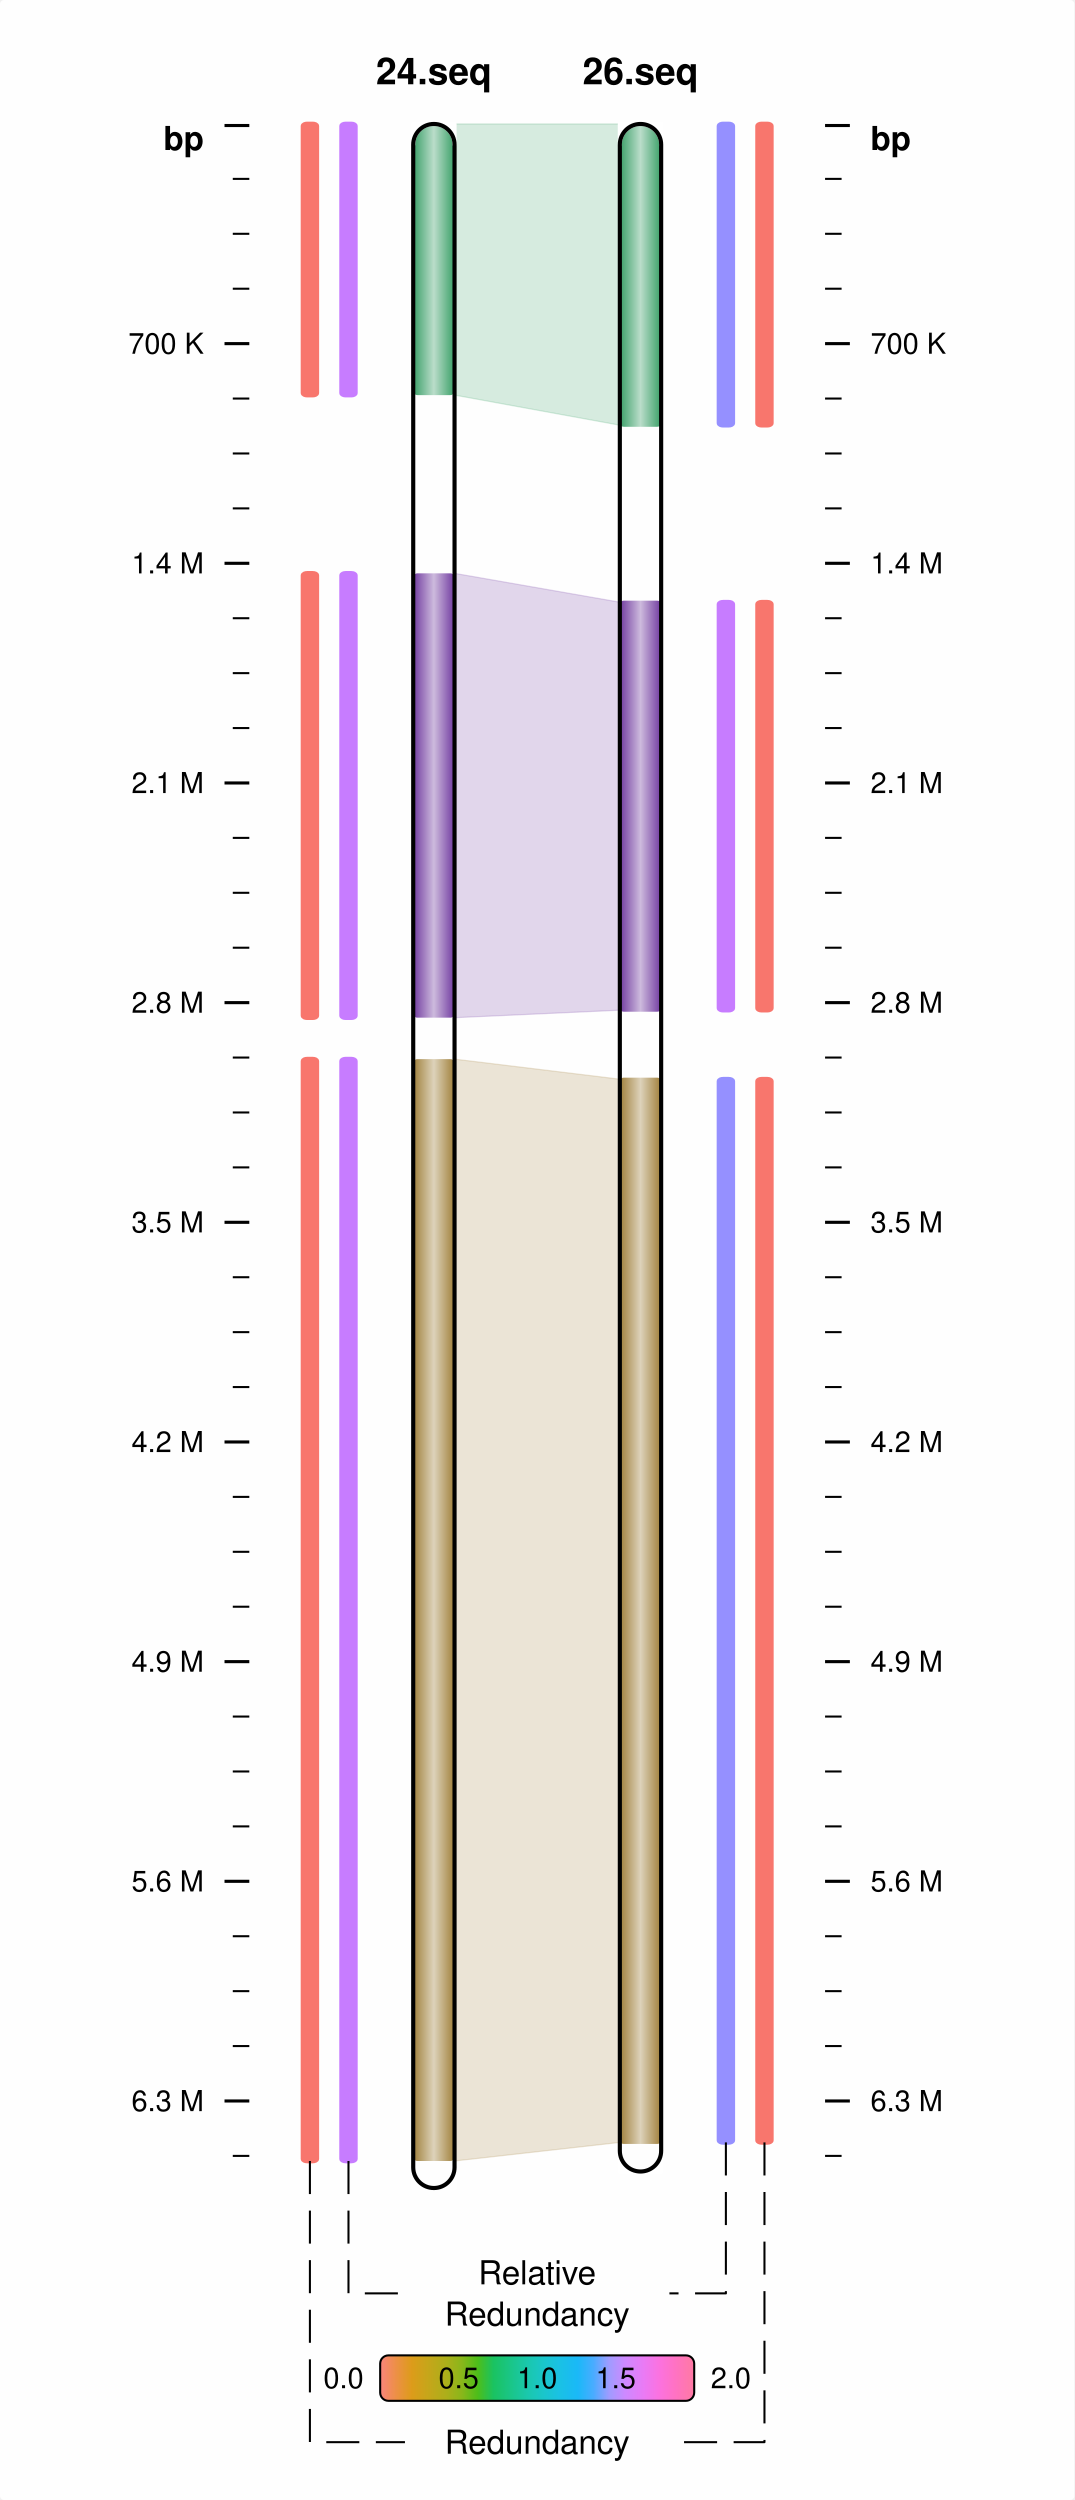
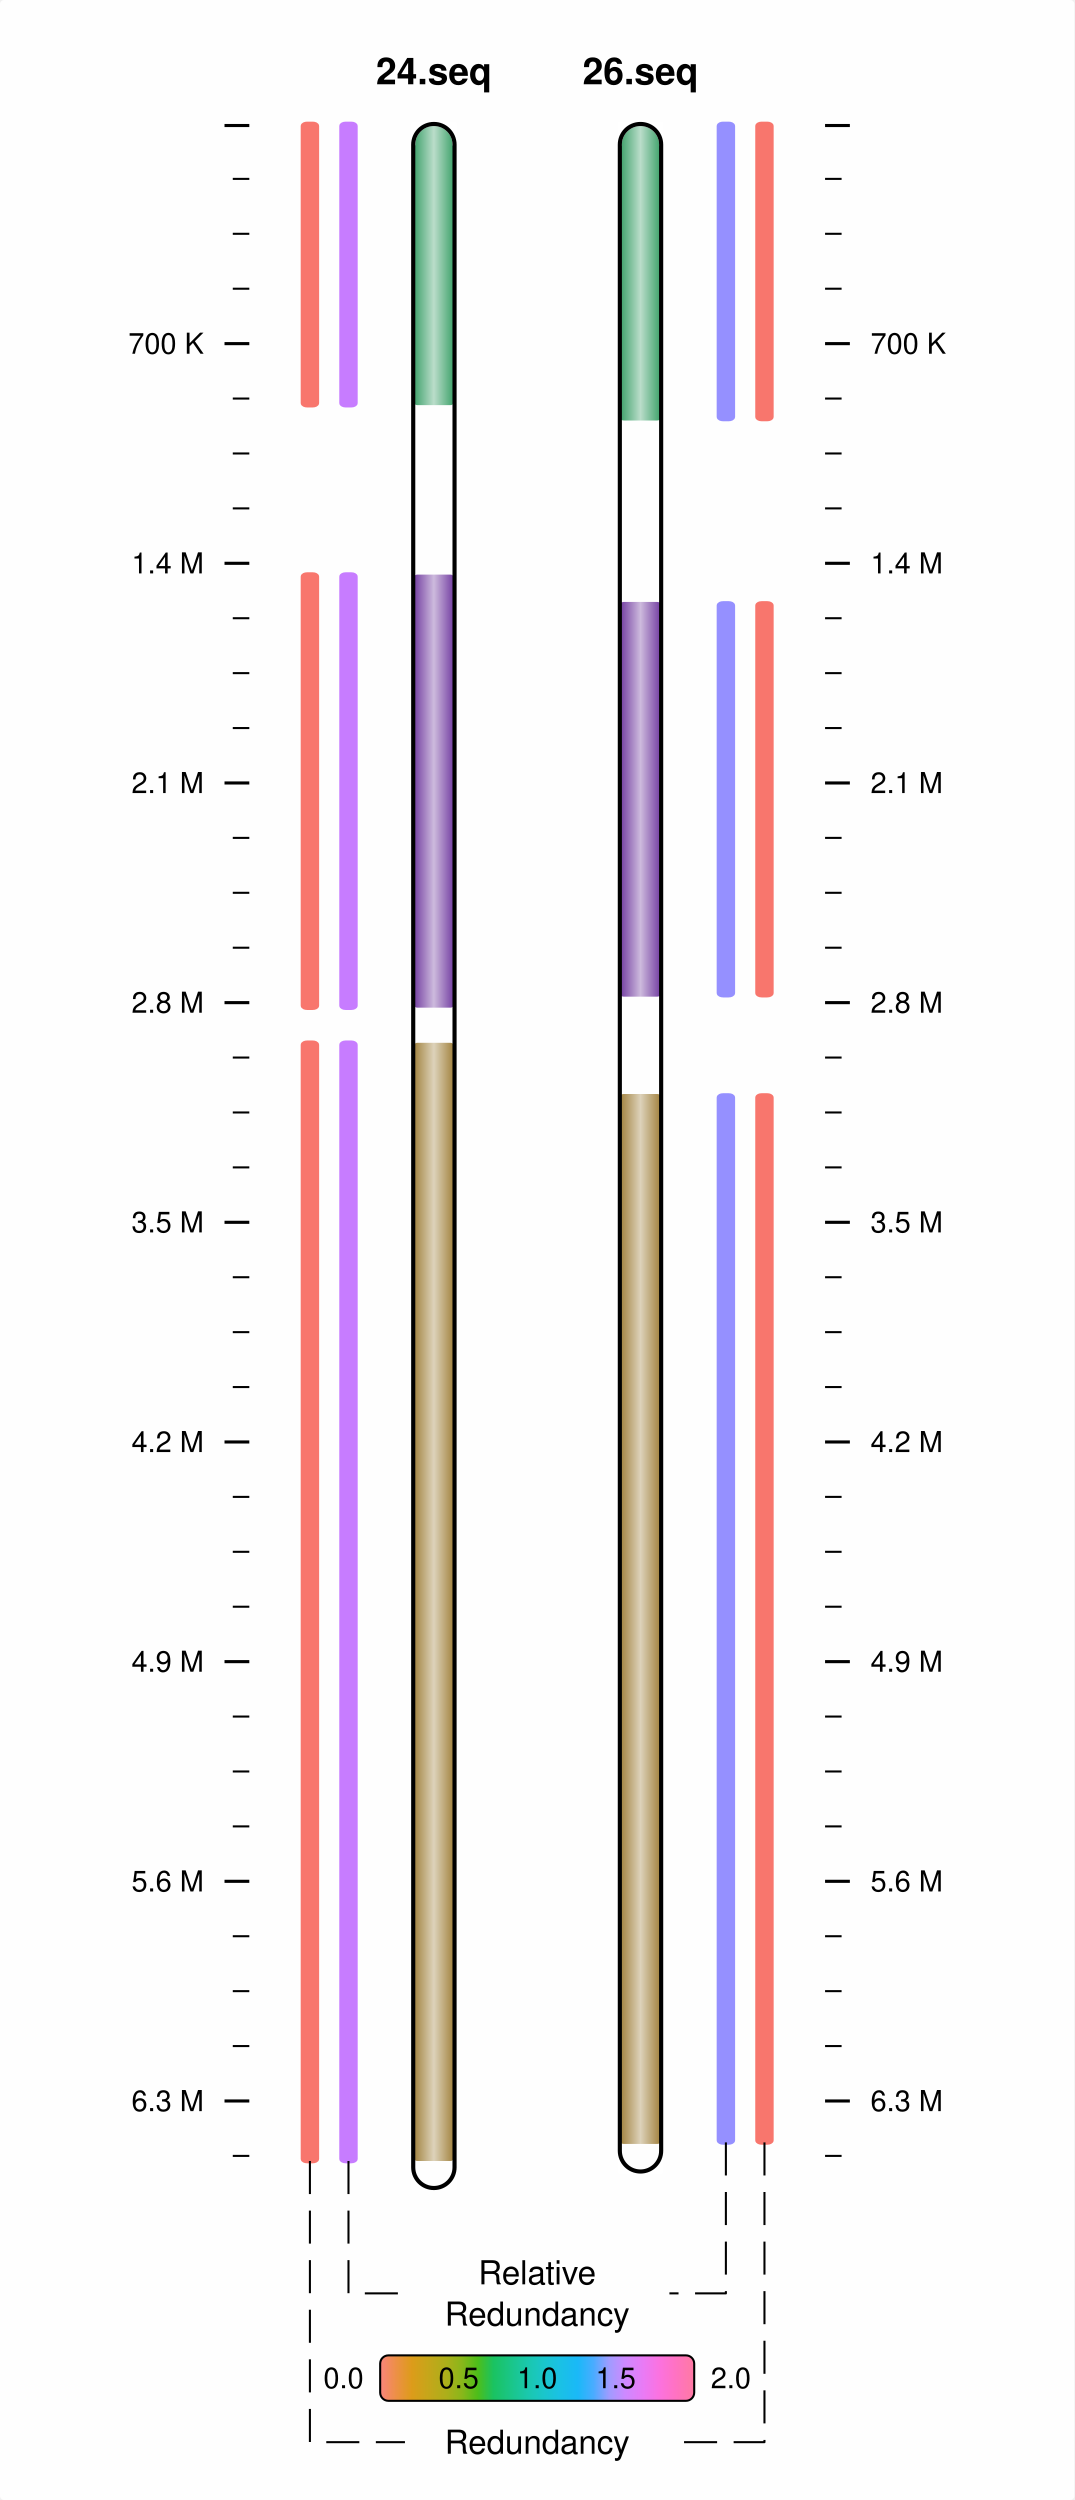
<svg xmlns="http://www.w3.org/2000/svg" viewBox="0 0 260 605.004">
  <rect x="0" y="0" width="260" height="605.004" rx="1" ry="1" fill="white" fill-opacity="0.9" stroke="white" stroke-width="0" stroke-opacity="1" />
-   <text id="49.33332836.299999" x="49.333" y="36.3" dominant-baseline="" baseline-shift="" alignment-baseline="" font-size="8px" font-weight="bold" font-family="Helvetica,Arial" font-variant="normal" text-anchor="end" text-align="start" line-height="125%%">
- bp</text>
  <line id="54.33332830.37500060.33332830.375000" x1="54.333" y1="30.375" x2="60.333" y2="30.375" stroke-width="0.75" stroke="black" />
  <line id="56.33332843.28999760.33332843.289997" x1="56.333" y1="43.29" x2="60.333" y2="43.29" stroke-width="0.5" stroke="black" />
  <line id="56.33332856.57999060.33332856.579990" x1="56.333" y1="56.58" x2="60.333" y2="56.58" stroke-width="0.5" stroke="black" />
  <line id="56.33332869.86998760.33332869.869987" x1="56.333" y1="69.87" x2="60.333" y2="69.87" stroke-width="0.5" stroke="black" />
  <line id="54.33332883.15998160.33332883.159981" x1="54.333" y1="83.16" x2="60.333" y2="83.16" stroke-width="0.75" stroke="black" />
  <text id="49.33332885.609978" x="49.333" y="85.61" dominant-baseline="" baseline-shift="" alignment-baseline="" font-size="7px" font-weight="normal" font-family="Helvetica,Arial" font-variant="normal" text-anchor="end" text-align="start" line-height="125%%">
700 K</text>
  <line id="56.33332896.44997460.33332896.449974" x1="56.333" y1="96.45" x2="60.333" y2="96.45" stroke-width="0.5" stroke="black" />
  <line id="56.333328109.73997560.333328109.739975" x1="56.333" y1="109.74" x2="60.333" y2="109.74" stroke-width="0.5" stroke="black" />
  <line id="56.333328123.02996860.333328123.029968" x1="56.333" y1="123.03" x2="60.333" y2="123.03" stroke-width="0.5" stroke="black" />
  <line id="54.333328136.31996260.333328136.319962" x1="54.333" y1="136.32" x2="60.333" y2="136.32" stroke-width="0.75" stroke="black" />
  <text id="49.333328138.769958" x="49.333" y="138.77" dominant-baseline="" baseline-shift="" alignment-baseline="" font-size="7px" font-weight="normal" font-family="Helvetica,Arial" font-variant="normal" text-anchor="end" text-align="start" line-height="125%%">
1.4 M</text>
  <line id="56.333328149.60995560.333328149.609955" x1="56.333" y1="149.61" x2="60.333" y2="149.61" stroke-width="0.5" stroke="black" />
  <line id="56.333328162.89994860.333328162.899948" x1="56.333" y1="162.9" x2="60.333" y2="162.9" stroke-width="0.5" stroke="black" />
  <line id="56.333328176.18994160.333328176.189941" x1="56.333" y1="176.19" x2="60.333" y2="176.19" stroke-width="0.5" stroke="black" />
  <line id="54.333328189.47995060.333328189.479950" x1="54.333" y1="189.48" x2="60.333" y2="189.48" stroke-width="0.75" stroke="black" />
  <text id="49.333328191.929947" x="49.333" y="191.93" dominant-baseline="" baseline-shift="" alignment-baseline="" font-size="7px" font-weight="normal" font-family="Helvetica,Arial" font-variant="normal" text-anchor="end" text-align="start" line-height="125%%">
2.1 M</text>
  <line id="56.333328202.76994360.333328202.769943" x1="56.333" y1="202.77" x2="60.333" y2="202.77" stroke-width="0.5" stroke="black" />
  <line id="56.333328216.05993760.333328216.059937" x1="56.333" y1="216.06" x2="60.333" y2="216.06" stroke-width="0.5" stroke="black" />
  <line id="56.333328229.34993060.333328229.349930" x1="56.333" y1="229.35" x2="60.333" y2="229.35" stroke-width="0.5" stroke="black" />
  <line id="54.333328242.63992360.333328242.639923" x1="54.333" y1="242.64" x2="60.333" y2="242.64" stroke-width="0.75" stroke="black" />
  <text id="49.333328245.089920" x="49.333" y="245.09" dominant-baseline="" baseline-shift="" alignment-baseline="" font-size="7px" font-weight="normal" font-family="Helvetica,Arial" font-variant="normal" text-anchor="end" text-align="start" line-height="125%%">
2.8 M</text>
  <line id="56.333328255.92991660.333328255.929916" x1="56.333" y1="255.93" x2="60.333" y2="255.93" stroke-width="0.5" stroke="black" />
  <line id="56.333328269.21991060.333328269.219910" x1="56.333" y1="269.22" x2="60.333" y2="269.22" stroke-width="0.5" stroke="black" />
  <line id="56.333328282.50991860.333328282.509918" x1="56.333" y1="282.51" x2="60.333" y2="282.51" stroke-width="0.5" stroke="black" />
  <line id="54.333328295.79989660.333328295.799896" x1="54.333" y1="295.8" x2="60.333" y2="295.8" stroke-width="0.75" stroke="black" />
  <text id="49.333328298.249908" x="49.333" y="298.25" dominant-baseline="" baseline-shift="" alignment-baseline="" font-size="7px" font-weight="normal" font-family="Helvetica,Arial" font-variant="normal" text-anchor="end" text-align="start" line-height="125%%">
3.5 M</text>
  <line id="56.333328309.08990560.333328309.089905" x1="56.333" y1="309.09" x2="60.333" y2="309.09" stroke-width="0.5" stroke="black" />
  <line id="56.333328322.37988360.333328322.379883" x1="56.333" y1="322.38" x2="60.333" y2="322.38" stroke-width="0.5" stroke="black" />
  <line id="56.333328335.66989160.333328335.669891" x1="56.333" y1="335.67" x2="60.333" y2="335.67" stroke-width="0.5" stroke="black" />
  <line id="54.333328348.95990060.333328348.959900" x1="54.333" y1="348.96" x2="60.333" y2="348.96" stroke-width="0.75" stroke="black" />
  <text id="49.333328351.409912" x="49.333" y="351.41" dominant-baseline="" baseline-shift="" alignment-baseline="" font-size="7px" font-weight="normal" font-family="Helvetica,Arial" font-variant="normal" text-anchor="end" text-align="start" line-height="125%%">
4.2 M</text>
  <line id="56.333328362.24987860.333328362.249878" x1="56.333" y1="362.25" x2="60.333" y2="362.25" stroke-width="0.5" stroke="black" />
  <line id="56.333328375.53988660.333328375.539886" x1="56.333" y1="375.54" x2="60.333" y2="375.54" stroke-width="0.5" stroke="black" />
  <line id="56.333328388.82986560.333328388.829865" x1="56.333" y1="388.83" x2="60.333" y2="388.83" stroke-width="0.5" stroke="black" />
  <line id="54.333328402.11987360.333328402.119873" x1="54.333" y1="402.12" x2="60.333" y2="402.12" stroke-width="0.75" stroke="black" />
  <text id="49.333328404.569885" x="49.333" y="404.57" dominant-baseline="" baseline-shift="" alignment-baseline="" font-size="7px" font-weight="normal" font-family="Helvetica,Arial" font-variant="normal" text-anchor="end" text-align="start" line-height="125%%">
4.9 M</text>
  <line id="56.333328415.40985160.333328415.409851" x1="56.333" y1="415.41" x2="60.333" y2="415.41" stroke-width="0.5" stroke="black" />
  <line id="56.333328428.69986060.333328428.699860" x1="56.333" y1="428.7" x2="60.333" y2="428.7" stroke-width="0.5" stroke="black" />
  <line id="56.333328441.98986860.333328441.989868" x1="56.333" y1="441.99" x2="60.333" y2="441.99" stroke-width="0.5" stroke="black" />
  <line id="54.333328455.27984660.333328455.279846" x1="54.333" y1="455.28" x2="60.333" y2="455.28" stroke-width="0.75" stroke="black" />
  <text id="49.333328457.729858" x="49.333" y="457.73" dominant-baseline="" baseline-shift="" alignment-baseline="" font-size="7px" font-weight="normal" font-family="Helvetica,Arial" font-variant="normal" text-anchor="end" text-align="start" line-height="125%%">
5.6 M</text>
  <line id="56.333328468.56985560.333328468.569855" x1="56.333" y1="468.57" x2="60.333" y2="468.57" stroke-width="0.5" stroke="black" />
  <line id="56.333328481.85983360.333328481.859833" x1="56.333" y1="481.86" x2="60.333" y2="481.86" stroke-width="0.5" stroke="black" />
  <line id="56.333328495.14984160.333328495.149841" x1="56.333" y1="495.15" x2="60.333" y2="495.15" stroke-width="0.5" stroke="black" />
  <line id="54.333328508.43981960.333328508.439819" x1="54.333" y1="508.44" x2="60.333" y2="508.44" stroke-width="0.75" stroke="black" />
  <text id="49.333328510.889832" x="49.333" y="510.89" dominant-baseline="" baseline-shift="" alignment-baseline="" font-size="7px" font-weight="normal" font-family="Helvetica,Arial" font-variant="normal" text-anchor="end" text-align="start" line-height="125%%">
6.3 M</text>
  <line id="56.333328521.72979760.333328521.729797" x1="56.333" y1="521.73" x2="60.333" y2="521.73" stroke-width="0.5" stroke="black" />
-   <text id="210.66667236.299999" x="210.667" y="36.3" dominant-baseline="" baseline-shift="" alignment-baseline="" font-size="8px" font-weight="bold" font-family="Helvetica,Arial" font-variant="normal" text-anchor="start" text-align="start" line-height="125%%">
- bp</text>
  <line id="205.66667230.375000199.66667230.375000" x1="205.667" y1="30.375" x2="199.667" y2="30.375" stroke-width="0.75" stroke="black" />
  <line id="203.66667243.289997199.66667243.289997" x1="203.667" y1="43.29" x2="199.667" y2="43.29" stroke-width="0.5" stroke="black" />
  <line id="203.66667256.579990199.66667256.579990" x1="203.667" y1="56.58" x2="199.667" y2="56.58" stroke-width="0.5" stroke="black" />
  <line id="203.66667269.869987199.66667269.869987" x1="203.667" y1="69.87" x2="199.667" y2="69.87" stroke-width="0.5" stroke="black" />
  <line id="205.66667283.159981199.66667283.159981" x1="205.667" y1="83.16" x2="199.667" y2="83.16" stroke-width="0.75" stroke="black" />
  <text id="210.66667285.609978" x="210.667" y="85.61" dominant-baseline="" baseline-shift="" alignment-baseline="" font-size="7px" font-weight="normal" font-family="Helvetica,Arial" font-variant="normal" text-anchor="start" text-align="start" line-height="125%%">
700 K</text>
  <line id="203.66667296.449974199.66667296.449974" x1="203.667" y1="96.45" x2="199.667" y2="96.45" stroke-width="0.5" stroke="black" />
  <line id="203.666672109.739975199.666672109.739975" x1="203.667" y1="109.74" x2="199.667" y2="109.74" stroke-width="0.5" stroke="black" />
  <line id="203.666672123.029968199.666672123.029968" x1="203.667" y1="123.03" x2="199.667" y2="123.03" stroke-width="0.5" stroke="black" />
  <line id="205.666672136.319962199.666672136.319962" x1="205.667" y1="136.32" x2="199.667" y2="136.32" stroke-width="0.75" stroke="black" />
  <text id="210.666672138.769958" x="210.667" y="138.77" dominant-baseline="" baseline-shift="" alignment-baseline="" font-size="7px" font-weight="normal" font-family="Helvetica,Arial" font-variant="normal" text-anchor="start" text-align="start" line-height="125%%">
1.4 M</text>
  <line id="203.666672149.609955199.666672149.609955" x1="203.667" y1="149.61" x2="199.667" y2="149.61" stroke-width="0.5" stroke="black" />
  <line id="203.666672162.899948199.666672162.899948" x1="203.667" y1="162.9" x2="199.667" y2="162.9" stroke-width="0.5" stroke="black" />
  <line id="203.666672176.189941199.666672176.189941" x1="203.667" y1="176.19" x2="199.667" y2="176.19" stroke-width="0.5" stroke="black" />
  <line id="205.666672189.479950199.666672189.479950" x1="205.667" y1="189.48" x2="199.667" y2="189.48" stroke-width="0.75" stroke="black" />
  <text id="210.666672191.929947" x="210.667" y="191.93" dominant-baseline="" baseline-shift="" alignment-baseline="" font-size="7px" font-weight="normal" font-family="Helvetica,Arial" font-variant="normal" text-anchor="start" text-align="start" line-height="125%%">
2.1 M</text>
  <line id="203.666672202.769943199.666672202.769943" x1="203.667" y1="202.77" x2="199.667" y2="202.77" stroke-width="0.5" stroke="black" />
  <line id="203.666672216.059937199.666672216.059937" x1="203.667" y1="216.06" x2="199.667" y2="216.06" stroke-width="0.5" stroke="black" />
  <line id="203.666672229.349930199.666672229.349930" x1="203.667" y1="229.35" x2="199.667" y2="229.35" stroke-width="0.5" stroke="black" />
  <line id="205.666672242.639923199.666672242.639923" x1="205.667" y1="242.64" x2="199.667" y2="242.64" stroke-width="0.75" stroke="black" />
  <text id="210.666672245.089920" x="210.667" y="245.09" dominant-baseline="" baseline-shift="" alignment-baseline="" font-size="7px" font-weight="normal" font-family="Helvetica,Arial" font-variant="normal" text-anchor="start" text-align="start" line-height="125%%">
2.8 M</text>
  <line id="203.666672255.929916199.666672255.929916" x1="203.667" y1="255.93" x2="199.667" y2="255.93" stroke-width="0.5" stroke="black" />
  <line id="203.666672269.219910199.666672269.219910" x1="203.667" y1="269.22" x2="199.667" y2="269.22" stroke-width="0.5" stroke="black" />
  <line id="203.666672282.509918199.666672282.509918" x1="203.667" y1="282.51" x2="199.667" y2="282.51" stroke-width="0.5" stroke="black" />
  <line id="205.666672295.799896199.666672295.799896" x1="205.667" y1="295.8" x2="199.667" y2="295.8" stroke-width="0.75" stroke="black" />
  <text id="210.666672298.249908" x="210.667" y="298.25" dominant-baseline="" baseline-shift="" alignment-baseline="" font-size="7px" font-weight="normal" font-family="Helvetica,Arial" font-variant="normal" text-anchor="start" text-align="start" line-height="125%%">
3.5 M</text>
  <line id="203.666672309.089905199.666672309.089905" x1="203.667" y1="309.09" x2="199.667" y2="309.09" stroke-width="0.5" stroke="black" />
  <line id="203.666672322.379883199.666672322.379883" x1="203.667" y1="322.38" x2="199.667" y2="322.38" stroke-width="0.5" stroke="black" />
  <line id="203.666672335.669891199.666672335.669891" x1="203.667" y1="335.67" x2="199.667" y2="335.67" stroke-width="0.5" stroke="black" />
  <line id="205.666672348.959900199.666672348.959900" x1="205.667" y1="348.96" x2="199.667" y2="348.96" stroke-width="0.75" stroke="black" />
  <text id="210.666672351.409912" x="210.667" y="351.41" dominant-baseline="" baseline-shift="" alignment-baseline="" font-size="7px" font-weight="normal" font-family="Helvetica,Arial" font-variant="normal" text-anchor="start" text-align="start" line-height="125%%">
4.2 M</text>
  <line id="203.666672362.249878199.666672362.249878" x1="203.667" y1="362.25" x2="199.667" y2="362.25" stroke-width="0.5" stroke="black" />
  <line id="203.666672375.539886199.666672375.539886" x1="203.667" y1="375.54" x2="199.667" y2="375.54" stroke-width="0.5" stroke="black" />
  <line id="203.666672388.829865199.666672388.829865" x1="203.667" y1="388.83" x2="199.667" y2="388.83" stroke-width="0.5" stroke="black" />
  <line id="205.666672402.119873199.666672402.119873" x1="205.667" y1="402.12" x2="199.667" y2="402.12" stroke-width="0.75" stroke="black" />
  <text id="210.666672404.569885" x="210.667" y="404.57" dominant-baseline="" baseline-shift="" alignment-baseline="" font-size="7px" font-weight="normal" font-family="Helvetica,Arial" font-variant="normal" text-anchor="start" text-align="start" line-height="125%%">
4.9 M</text>
  <line id="203.666672415.409851199.666672415.409851" x1="203.667" y1="415.41" x2="199.667" y2="415.41" stroke-width="0.5" stroke="black" />
  <line id="203.666672428.699860199.666672428.699860" x1="203.667" y1="428.7" x2="199.667" y2="428.7" stroke-width="0.5" stroke="black" />
  <line id="203.666672441.989868199.666672441.989868" x1="203.667" y1="441.99" x2="199.667" y2="441.99" stroke-width="0.5" stroke="black" />
  <line id="205.666672455.279846199.666672455.279846" x1="205.667" y1="455.28" x2="199.667" y2="455.28" stroke-width="0.75" stroke="black" />
  <text id="210.666672457.729858" x="210.667" y="457.73" dominant-baseline="" baseline-shift="" alignment-baseline="" font-size="7px" font-weight="normal" font-family="Helvetica,Arial" font-variant="normal" text-anchor="start" text-align="start" line-height="125%%">
5.6 M</text>
  <line id="203.666672468.569855199.666672468.569855" x1="203.667" y1="468.57" x2="199.667" y2="468.57" stroke-width="0.5" stroke="black" />
  <line id="203.666672481.859833199.666672481.859833" x1="203.667" y1="481.86" x2="199.667" y2="481.86" stroke-width="0.5" stroke="black" />
  <line id="203.666672495.149841199.666672495.149841" x1="203.667" y1="495.15" x2="199.667" y2="495.15" stroke-width="0.5" stroke="black" />
  <line id="205.666672508.439819199.666672508.439819" x1="205.667" y1="508.44" x2="199.667" y2="508.44" stroke-width="0.75" stroke="black" />
  <text id="210.666672510.889832" x="210.667" y="510.89" dominant-baseline="" baseline-shift="" alignment-baseline="" font-size="7px" font-weight="normal" font-family="Helvetica,Arial" font-variant="normal" text-anchor="start" text-align="start" line-height="125%%">
6.3 M</text>
  <line id="203.666672521.729797199.666672521.729797" x1="203.667" y1="521.73" x2="199.667" y2="521.73" stroke-width="0.5" stroke="black" />
  <defs id="">
-     <linearGradient id="grad100.000000256.309631" x1="0%" y1="0%" x2="100%" y2="0%">
+     <linearGradient id="grad100.000000252.360611" x1="0%" y1="0%" x2="100%" y2="0%">
      <stop offset="0%" stop-color="#A0803B" stop-opacity="1" />
      <stop offset="50%" stop-color="#DDD2BA" stop-opacity="1" />
      <stop offset="100%" stop-color="#A0803B" stop-opacity="1" />
    </linearGradient>
  </defs>
-   <rect x="100" y="256.31" width="10" height="266.652" rx="1" ry="1" fill="url(#grad100.000000256.309631)" fill-opacity="1" stroke-width="0.75" stroke-opacity="1" />
-   <defs id="">
-     <linearGradient id="grad100.000000256.309631NRC" x1="0%" y1="0%" x2="100%" y2="0%">
+   <rect x="100" y="252.361" width="10" height="270.601" rx="1" ry="1" fill="url(#grad100.000000252.360611)" fill-opacity="1" stroke-width="0.75" stroke-opacity="1" />
+   <defs id="">
+     <linearGradient id="grad100.000000252.360611NRC" x1="0%" y1="0%" x2="100%" y2="0%">
      <stop offset="100%" stop-color="#C77CFF" stop-opacity="1" />
    </linearGradient>
  </defs>
-   <rect x="82.667" y="256.31" width="3.333" height="266.652" rx="1" ry="0.5" fill="url(#grad100.000000256.309631NRC)" fill-opacity="1" stroke="url(#grad100.000000256.309631NRC)" stroke-width="1.125" stroke-opacity="1" />
-   <defs id="">
-     <linearGradient id="grad100.000000256.309631NRCRedun" x1="0%" y1="0%" x2="100%" y2="0%">
-       <stop offset="100%" stop-color="#F8766D" stop-opacity="1" />
-     </linearGradient>
-   </defs>
-   <rect x="73.333" y="256.31" width="3.333" height="266.652" rx="1" ry="0.5" fill="url(#grad100.000000256.309631NRCRedun)" fill-opacity="1" stroke="url(#grad100.000000256.309631NRCRedun)" stroke-width="1.125" stroke-opacity="1" />
-   <defs id="">
-     <linearGradient id="grad150.000000261.169983" x1="0%" y1="0%" x2="100%" y2="0%">
+   <rect x="82.667" y="252.361" width="3.333" height="270.601" rx="1" ry="0.5" fill="url(#grad100.000000252.360611NRC)" fill-opacity="1" stroke="url(#grad100.000000252.360611NRC)" stroke-width="1.125" stroke-opacity="1" />
+   <defs id="">
+     <linearGradient id="grad100.000000252.360611NRCRedun" x1="0%" y1="0%" x2="100%" y2="0%">
+       <stop offset="100%" stop-color="#F8766D" stop-opacity="1" />
+     </linearGradient>
+   </defs>
+   <rect x="73.333" y="252.361" width="3.333" height="270.601" rx="1" ry="0.5" fill="url(#grad100.000000252.360611NRCRedun)" fill-opacity="1" stroke="url(#grad100.000000252.360611NRCRedun)" stroke-width="1.125" stroke-opacity="1" />
+   <defs id="">
+     <linearGradient id="grad150.000000265.118988" x1="0%" y1="0%" x2="100%" y2="0%">
      <stop offset="0%" stop-color="#A0803B" stop-opacity="1" />
      <stop offset="50%" stop-color="#DDD2BA" stop-opacity="1" />
      <stop offset="100%" stop-color="#A0803B" stop-opacity="1" />
    </linearGradient>
  </defs>
-   <rect x="150" y="261.17" width="10" height="257.294" rx="1" ry="1" fill="url(#grad150.000000261.169983)" fill-opacity="1" stroke="url(#grad150.000000261.169983)" stroke-width="0.75" stroke-opacity="1" />
-   <defs id="">
-     <linearGradient id="grad150.000000261.169983NRC" x1="0%" y1="0%" x2="100%" y2="0%">
+   <rect x="150" y="265.119" width="10" height="253.345" rx="1" ry="1" fill="url(#grad150.000000265.118988)" fill-opacity="1" stroke="url(#grad150.000000265.118988)" stroke-width="0.75" stroke-opacity="1" />
+   <defs id="">
+     <linearGradient id="grad150.000000265.118988NRC" x1="0%" y1="0%" x2="100%" y2="0%">
      <stop offset="100%" stop-color="#9590FF" stop-opacity="1" />
    </linearGradient>
  </defs>
-   <rect x="174" y="261.17" width="3.333" height="257.294" rx="1" ry="0.5" fill="url(#grad150.000000261.169983NRC)" fill-opacity="1" stroke="url(#grad150.000000261.169983NRC)" stroke-width="1.125" stroke-opacity="1" />
-   <defs id="">
-     <linearGradient id="grad150.000000261.169983NRCRedun" x1="0%" y1="0%" x2="100%" y2="0%">
-       <stop offset="100%" stop-color="#F8766D" stop-opacity="1" />
-     </linearGradient>
-   </defs>
-   <rect x="183.333" y="261.17" width="3.333" height="257.294" rx="1" ry="0.5" fill="url(#grad150.000000261.169983NRCRedun)" fill-opacity="1" stroke="url(#grad150.000000261.169983NRCRedun)" stroke-width="1.125" stroke-opacity="1" />
-   <polygon points="110,256.31 110,522.962 150,518.464 150,261.17 " fill="#A0803B" stroke="#A0803B" stroke-width="0.3" stroke-opacity="0.2" fill-opacity="0.2" />
-   <defs id="">
-     <linearGradient id="grad100.000000138.750137" x1="0%" y1="0%" x2="100%" y2="0%">
+   <rect x="174" y="265.119" width="3.333" height="253.345" rx="1" ry="0.5" fill="url(#grad150.000000265.118988NRC)" fill-opacity="1" stroke="url(#grad150.000000265.118988NRC)" stroke-width="1.125" stroke-opacity="1" />
+   <defs id="">
+     <linearGradient id="grad150.000000265.118988NRCRedun" x1="0%" y1="0%" x2="100%" y2="0%">
+       <stop offset="100%" stop-color="#F8766D" stop-opacity="1" />
+     </linearGradient>
+   </defs>
+   <rect x="183.333" y="265.119" width="3.333" height="253.345" rx="1" ry="0.5" fill="url(#grad150.000000265.118988NRCRedun)" fill-opacity="1" stroke="url(#grad150.000000265.118988NRCRedun)" stroke-width="1.125" stroke-opacity="1" />
+   <defs id="">
+     <linearGradient id="grad100.000000139.053909" x1="0%" y1="0%" x2="100%" y2="0%">
      <stop offset="0%" stop-color="#713BA0" stop-opacity="1" />
      <stop offset="50%" stop-color="#CDBADD" stop-opacity="1" />
      <stop offset="100%" stop-color="#713BA0" stop-opacity="1" />
    </linearGradient>
  </defs>
-   <rect x="100" y="138.75" width="10" height="107.535" rx="1" ry="1" fill="url(#grad100.000000138.750137)" fill-opacity="1" stroke-width="0.75" stroke-opacity="1" />
-   <defs id="">
-     <linearGradient id="grad100.000000138.750137NRC" x1="0%" y1="0%" x2="100%" y2="0%">
+   <rect x="100" y="139.054" width="10" height="104.801" rx="1" ry="1" fill="url(#grad100.000000139.053909)" fill-opacity="1" stroke-width="0.75" stroke-opacity="1" />
+   <defs id="">
+     <linearGradient id="grad100.000000139.053909NRC" x1="0%" y1="0%" x2="100%" y2="0%">
      <stop offset="100%" stop-color="#C77CFF" stop-opacity="1" />
    </linearGradient>
  </defs>
-   <rect x="82.667" y="138.75" width="3.333" height="107.535" rx="1" ry="0.5" fill="url(#grad100.000000138.750137NRC)" fill-opacity="1" stroke="url(#grad100.000000138.750137NRC)" stroke-width="1.125" stroke-opacity="1" />
-   <defs id="">
-     <linearGradient id="grad100.000000138.750137NRCRedun" x1="0%" y1="0%" x2="100%" y2="0%">
-       <stop offset="100%" stop-color="#F8766D" stop-opacity="1" />
-     </linearGradient>
-   </defs>
-   <rect x="73.333" y="138.75" width="3.333" height="107.535" rx="1" ry="0.5" fill="url(#grad100.000000138.750137NRCRedun)" fill-opacity="1" stroke="url(#grad100.000000138.750137NRCRedun)" stroke-width="1.125" stroke-opacity="1" />
-   <defs id="">
-     <linearGradient id="grad150.000000145.736877" x1="0%" y1="0%" x2="100%" y2="0%">
+   <rect x="82.667" y="139.054" width="3.333" height="104.801" rx="1" ry="0.5" fill="url(#grad100.000000139.053909NRC)" fill-opacity="1" stroke="url(#grad100.000000139.053909NRC)" stroke-width="1.125" stroke-opacity="1" />
+   <defs id="">
+     <linearGradient id="grad100.000000139.053909NRCRedun" x1="0%" y1="0%" x2="100%" y2="0%">
+       <stop offset="100%" stop-color="#F8766D" stop-opacity="1" />
+     </linearGradient>
+   </defs>
+   <rect x="73.333" y="139.054" width="3.333" height="104.801" rx="1" ry="0.5" fill="url(#grad100.000000139.053909NRCRedun)" fill-opacity="1" stroke="url(#grad100.000000139.053909NRCRedun)" stroke-width="1.125" stroke-opacity="1" />
+   <defs id="">
+     <linearGradient id="grad150.000000146.040649" x1="0%" y1="0%" x2="100%" y2="0%">
      <stop offset="0%" stop-color="#713BA0" stop-opacity="1" />
      <stop offset="50%" stop-color="#CDBADD" stop-opacity="1" />
      <stop offset="100%" stop-color="#713BA0" stop-opacity="1" />
    </linearGradient>
  </defs>
-   <rect x="150" y="145.737" width="10" height="98.726" rx="1" ry="1" fill="url(#grad150.000000145.736877)" fill-opacity="1" stroke="url(#grad150.000000145.736877)" stroke-width="0.75" stroke-opacity="1" />
-   <defs id="">
-     <linearGradient id="grad150.000000145.736877NRC" x1="0%" y1="0%" x2="100%" y2="0%">
-       <stop offset="100%" stop-color="#C77CFF" stop-opacity="1" />
-     </linearGradient>
-   </defs>
-   <rect x="174" y="145.737" width="3.333" height="98.726" rx="1" ry="0.5" fill="url(#grad150.000000145.736877NRC)" fill-opacity="1" stroke="url(#grad150.000000145.736877NRC)" stroke-width="1.125" stroke-opacity="1" />
-   <defs id="">
-     <linearGradient id="grad150.000000145.736877NRCRedun" x1="0%" y1="0%" x2="100%" y2="0%">
-       <stop offset="100%" stop-color="#F8766D" stop-opacity="1" />
-     </linearGradient>
-   </defs>
-   <rect x="183.333" y="145.737" width="3.333" height="98.726" rx="1" ry="0.5" fill="url(#grad150.000000145.736877NRCRedun)" fill-opacity="1" stroke="url(#grad150.000000145.736877NRCRedun)" stroke-width="1.125" stroke-opacity="1" />
-   <polygon points="110,138.75 110,246.285 150,244.463 150,145.737 " fill="#713BA0" stroke="#713BA0" stroke-width="0.3" stroke-opacity="0.2" fill-opacity="0.2" />
+   <rect x="150" y="146.041" width="10" height="94.777" rx="1" ry="1" fill="url(#grad150.000000146.040649)" fill-opacity="1" stroke="url(#grad150.000000146.040649)" stroke-width="0.75" stroke-opacity="1" />
+   <defs id="">
+     <linearGradient id="grad150.000000146.040649NRC" x1="0%" y1="0%" x2="100%" y2="0%">
+       <stop offset="100%" stop-color="#9590FF" stop-opacity="1" />
+     </linearGradient>
+   </defs>
+   <rect x="174" y="146.041" width="3.333" height="94.777" rx="1" ry="0.5" fill="url(#grad150.000000146.040649NRC)" fill-opacity="1" stroke="url(#grad150.000000146.040649NRC)" stroke-width="1.125" stroke-opacity="1" />
+   <defs id="">
+     <linearGradient id="grad150.000000146.040649NRCRedun" x1="0%" y1="0%" x2="100%" y2="0%">
+       <stop offset="100%" stop-color="#F8766D" stop-opacity="1" />
+     </linearGradient>
+   </defs>
+   <rect x="183.333" y="146.041" width="3.333" height="94.777" rx="1" ry="0.5" fill="url(#grad150.000000146.040649NRCRedun)" fill-opacity="1" stroke="url(#grad150.000000146.040649NRCRedun)" stroke-width="1.125" stroke-opacity="1" />
  <defs id="">
    <linearGradient id="grad100.00000030.000000" x1="0%" y1="0%" x2="100%" y2="0%">
      <stop offset="0%" stop-color="#3BA068" stop-opacity="1" />
      <stop offset="50%" stop-color="#BADDCA" stop-opacity="1" />
      <stop offset="100%" stop-color="#3BA068" stop-opacity="1" />
    </linearGradient>
  </defs>
-   <rect x="100" y="30" width="10" height="65.615" rx="1" ry="1" fill="url(#grad100.00000030.000000)" fill-opacity="1" stroke-width="0.75" stroke-opacity="1" />
+   <rect x="100" y="30" width="10" height="68.045" rx="1" ry="1" fill="url(#grad100.00000030.000000)" fill-opacity="1" stroke-width="0.75" stroke-opacity="1" />
  <defs id="">
    <linearGradient id="grad100.00000030.000000NRC" x1="0%" y1="0%" x2="100%" y2="0%">
      <stop offset="100%" stop-color="#C77CFF" stop-opacity="1" />
    </linearGradient>
  </defs>
-   <rect x="82.667" y="30" width="3.333" height="65.615" rx="1" ry="0.5" fill="url(#grad100.00000030.000000NRC)" fill-opacity="1" stroke="url(#grad100.00000030.000000NRC)" stroke-width="1.125" stroke-opacity="1" />
+   <rect x="82.667" y="30" width="3.333" height="68.045" rx="1" ry="0.5" fill="url(#grad100.00000030.000000NRC)" fill-opacity="1" stroke="url(#grad100.00000030.000000NRC)" stroke-width="1.125" stroke-opacity="1" />
  <defs id="">
    <linearGradient id="grad100.00000030.000000NRCRedun" x1="0%" y1="0%" x2="100%" y2="0%">
      <stop offset="100%" stop-color="#F8766D" stop-opacity="1" />
    </linearGradient>
  </defs>
-   <rect x="73.333" y="30" width="3.333" height="65.615" rx="1" ry="0.5" fill="url(#grad100.00000030.000000NRCRedun)" fill-opacity="1" stroke="url(#grad100.00000030.000000NRCRedun)" stroke-width="1.125" stroke-opacity="1" />
+   <rect x="73.333" y="30" width="3.333" height="68.045" rx="1" ry="0.5" fill="url(#grad100.00000030.000000NRCRedun)" fill-opacity="1" stroke="url(#grad100.00000030.000000NRCRedun)" stroke-width="1.125" stroke-opacity="1" />
  <defs id="">
    <linearGradient id="grad150.00000030.000000" x1="0%" y1="0%" x2="100%" y2="0%">
      <stop offset="0%" stop-color="#3BA068" stop-opacity="1" />
      <stop offset="50%" stop-color="#BADDCA" stop-opacity="1" />
      <stop offset="100%" stop-color="#3BA068" stop-opacity="1" />
    </linearGradient>
  </defs>
-   <rect x="150" y="30" width="10" height="72.905" rx="1" ry="1" fill="url(#grad150.00000030.000000)" fill-opacity="1" stroke="url(#grad150.00000030.000000)" stroke-width="0.75" stroke-opacity="1" />
+   <rect x="150" y="30" width="10" height="71.386" rx="1" ry="1" fill="url(#grad150.00000030.000000)" fill-opacity="1" stroke="url(#grad150.00000030.000000)" stroke-width="0.75" stroke-opacity="1" />
  <defs id="">
    <linearGradient id="grad150.00000030.000000NRC" x1="0%" y1="0%" x2="100%" y2="0%">
      <stop offset="100%" stop-color="#9590FF" stop-opacity="1" />
    </linearGradient>
  </defs>
-   <rect x="174" y="30" width="3.333" height="72.905" rx="1" ry="0.5" fill="url(#grad150.00000030.000000NRC)" fill-opacity="1" stroke="url(#grad150.00000030.000000NRC)" stroke-width="1.125" stroke-opacity="1" />
+   <rect x="174" y="30" width="3.333" height="71.386" rx="1" ry="0.5" fill="url(#grad150.00000030.000000NRC)" fill-opacity="1" stroke="url(#grad150.00000030.000000NRC)" stroke-width="1.125" stroke-opacity="1" />
  <defs id="">
    <linearGradient id="grad150.00000030.000000NRCRedun" x1="0%" y1="0%" x2="100%" y2="0%">
      <stop offset="100%" stop-color="#F8766D" stop-opacity="1" />
    </linearGradient>
  </defs>
-   <rect x="183.333" y="30" width="3.333" height="72.905" rx="1" ry="0.5" fill="url(#grad150.00000030.000000NRCRedun)" fill-opacity="1" stroke="url(#grad150.00000030.000000NRCRedun)" stroke-width="1.125" stroke-opacity="1" />
-   <polygon points="110,30 110,95.615 150,102.905 150,30 " fill="#3BA068" stroke="#3BA068" stroke-width="0.3" stroke-opacity="0.2" fill-opacity="0.2" />
+   <rect x="183.333" y="30" width="3.333" height="71.386" rx="1" ry="0.5" fill="url(#grad150.00000030.000000NRCRedun)" fill-opacity="1" stroke="url(#grad150.00000030.000000NRCRedun)" stroke-width="1.125" stroke-opacity="1" />
  <path id="rhs100.00000030.000000" d="M 100,524.504 a 5,5 0 0,0 10,0 v 5 h -10 v -5 z " fill="white" fill-opacity="1" stroke="white" stroke-opacity="1" stroke-linejoin="round" stroke-width="1" />
  <path id="rhs100.00000030.000000" d="M 110,35 a 5,5 0 0,0 -10,0 v -5 h 10 v 5 z " fill="white" fill-opacity="1" stroke="white" stroke-opacity="1" stroke-linejoin="round" stroke-width="1" />
  <path id="100.00000030.000000" d="M 100,35 v 489.504 a 5,5 0 0,0 10,0 v -489.504 a 5,5 0 0,0 -10,0 z " fill="none" fill-opacity="0.9" stroke="black" stroke-opacity="1" stroke-linejoin="round" stroke-width="1" />
  <path id="rhs100.00000030.000000" d="M 150,520.509 a 5,5 0 0,0 10,0 v 5 h -10 v -5 z " fill="white" fill-opacity="1" stroke="white" stroke-opacity="1" stroke-linejoin="round" stroke-width="1" />
  <path id="rhs100.00000030.000000" d="M 160,35 a 5,5 0 0,0 -10,0 v -5 h 10 v 5 z " fill="white" fill-opacity="1" stroke="white" stroke-opacity="1" stroke-linejoin="round" stroke-width="1" />
  <path id="150.00000030.000000" d="M 150,35 v 485.509 a 5,5 0 0,0 10,0 v -485.509 a 5,5 0 0,0 -10,0 z " fill="none" fill-opacity="0.9" stroke="black" stroke-opacity="1" stroke-linejoin="round" stroke-width="1" />
  <text id="105.00000020.400000" x="105" y="20.4" dominant-baseline="" baseline-shift="" alignment-baseline="" font-size="9px" font-weight="bold" font-family="Helvetica,Arial" font-variant="normal" text-anchor="middle" text-align="start" line-height="125%%">
24.seq</text>
  <text id="155.00000020.400000" x="155" y="20.4" dominant-baseline="" baseline-shift="" alignment-baseline="" font-size="9px" font-weight="bold" font-family="Helvetica,Arial" font-variant="normal" text-anchor="middle" text-align="start" line-height="125%%">
26.seq</text>
  <defs id="">
    <linearGradient id="grad92.000000570.004150" x1="0%" y1="0%" x2="100%" y2="0%">
      <stop offset="0%" stop-color="#F8766D" stop-opacity="1" />
      <stop offset="5%" stop-color="#EA8331" stop-opacity="1" />
      <stop offset="10%" stop-color="#D89000" stop-opacity="1" />
      <stop offset="15%" stop-color="#C09B00" stop-opacity="1" />
      <stop offset="21%" stop-color="#A3A500" stop-opacity="1" />
      <stop offset="26%" stop-color="#7CAE00" stop-opacity="1" />
      <stop offset="31%" stop-color="#39B600" stop-opacity="1" />
      <stop offset="36%" stop-color="#00BB4E" stop-opacity="1" />
      <stop offset="42%" stop-color="#00BF7D" stop-opacity="1" />
      <stop offset="47%" stop-color="#00C1A3" stop-opacity="1" />
      <stop offset="52%" stop-color="#00BFC4" stop-opacity="1" />
      <stop offset="57%" stop-color="#00BAE0" stop-opacity="1" />
      <stop offset="63%" stop-color="#00B0F6" stop-opacity="1" />
      <stop offset="68%" stop-color="#35A2FF" stop-opacity="1" />
      <stop offset="73%" stop-color="#9590FF" stop-opacity="1" />
      <stop offset="78%" stop-color="#C77CFF" stop-opacity="1" />
      <stop offset="84%" stop-color="#E76BF3" stop-opacity="1" />
      <stop offset="89%" stop-color="#FA62DB" stop-opacity="1" />
      <stop offset="94%" stop-color="#FF62BC" stop-opacity="1" />
      <stop offset="100%" stop-color="#FF6A98" stop-opacity="1" />
    </linearGradient>
  </defs>
  <rect x="92" y="570.004" width="76" height="11" rx="2" ry="2" fill="url(#grad92.000000570.004150)" fill-opacity="0.9" stroke="black" stroke-width="0.5" stroke-opacity="1" />
  <text id="130.000000552.804138" x="130" y="552.804" dominant-baseline="" baseline-shift="" alignment-baseline="" font-size="8px" font-family="Helvetica,Arial" font-variant="normal" text-anchor="middle" text-align="start" line-height="125%%">
Relative</text>
  <text id="130.000000562.804138" x="130" y="562.804" dominant-baseline="" baseline-shift="" alignment-baseline="" font-size="8px" font-family="Helvetica,Arial" font-variant="normal" text-anchor="middle" text-align="start" line-height="125%%">
Redundancy</text>
  <text id="130.000000593.804138" x="130" y="593.804" dominant-baseline="" baseline-shift="" alignment-baseline="" font-size="8px" font-family="Helvetica,Arial" font-variant="normal" text-anchor="middle" text-align="start" line-height="125%%">
Redundancy</text>
  <text id="88.000000575.504150" x="88" y="575.504" dy="2.45" dominant-baseline="" baseline-shift="" alignment-baseline="" font-size="7px" font-family="Helvetica,Arial" font-variant="normal" text-anchor="end" text-align="start" line-height="125%%">
0.0</text>
  <text id="172.000000575.504150" x="172" y="575.504" dy="2.45" dominant-baseline="" baseline-shift="" alignment-baseline="" font-size="7px" font-family="Helvetica,Arial" font-variant="normal" text-anchor="start" text-align="start" line-height="125%%">
2.0</text>
  <text id="111.000000575.504150" x="111" y="575.504" dy="2.45" dominant-baseline="" baseline-shift="" alignment-baseline="" font-size="7px" font-family="Helvetica,Arial" font-variant="normal" text-anchor="middle" text-align="start" line-height="125%%">
0.5</text>
  <text id="130.000000575.504150" x="130" y="575.504" dy="2.45" dominant-baseline="" baseline-shift="" alignment-baseline="" font-size="7px" font-family="Helvetica,Arial" font-variant="normal" text-anchor="middle" text-align="start" line-height="125%%">
1.0</text>
  <text id="149.000000575.504150" x="149" y="575.504" dy="2.45" dominant-baseline="" baseline-shift="" alignment-baseline="" font-size="7px" font-family="Helvetica,Arial" font-variant="normal" text-anchor="middle" text-align="start" line-height="125%%">
1.5</text>
  <path id="" d="M 84.333,522.962 V 555.004 H 98 " fill="none" fill-opacity="0.9" stroke="black" stroke-opacity="1" stroke-linejoin="round" stroke-dasharray="8 4" stroke-width="0.5" />
  <path id="" d="M 175.667,518.464 V 555.004 H 162 " fill="none" fill-opacity="0.9" stroke="black" stroke-opacity="1" stroke-linejoin="round" stroke-dasharray="8 4" stroke-width="0.5" />
  <path id="" d="M 75,522.962 V 591.004 H 98 " fill="none" fill-opacity="0.9" stroke="black" stroke-opacity="1" stroke-linejoin="round" stroke-dasharray="8 4" stroke-width="0.5" />
  <path id="" d="M 185,518.464 V 591.004 H 162 " fill="none" fill-opacity="0.9" stroke="black" stroke-opacity="1" stroke-linejoin="round" stroke-dasharray="8 4" stroke-width="0.5" />
</svg>
